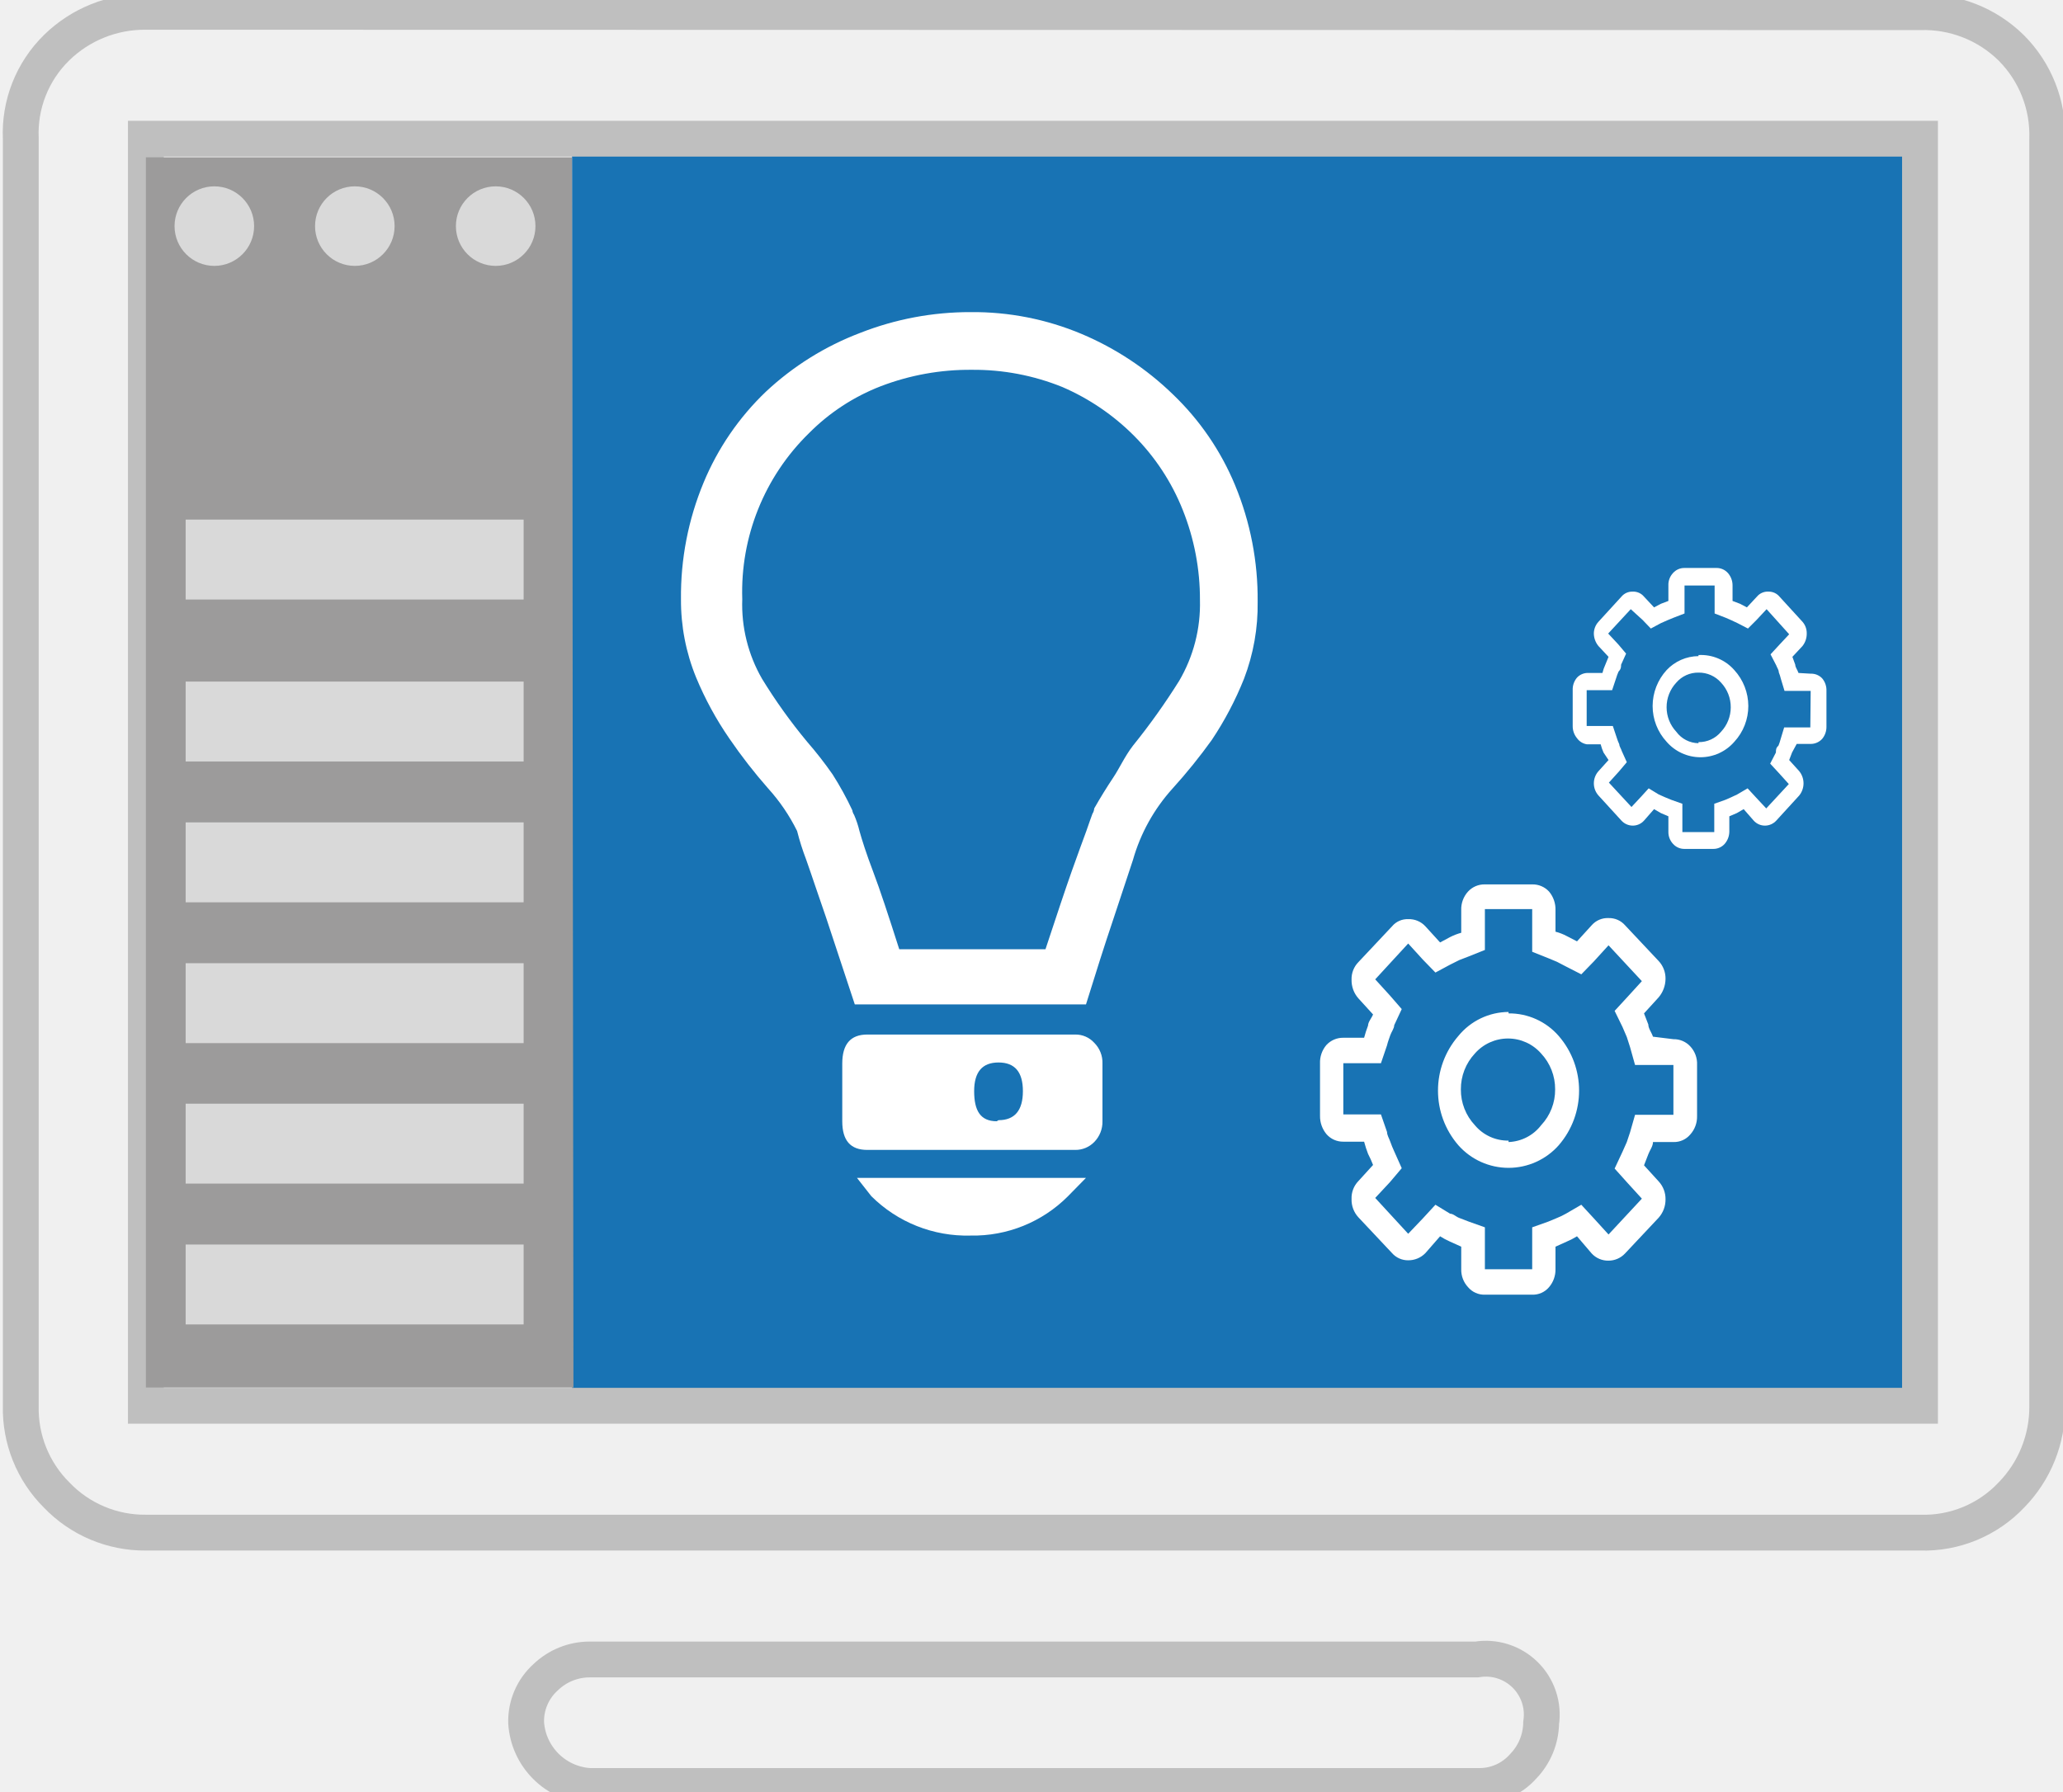
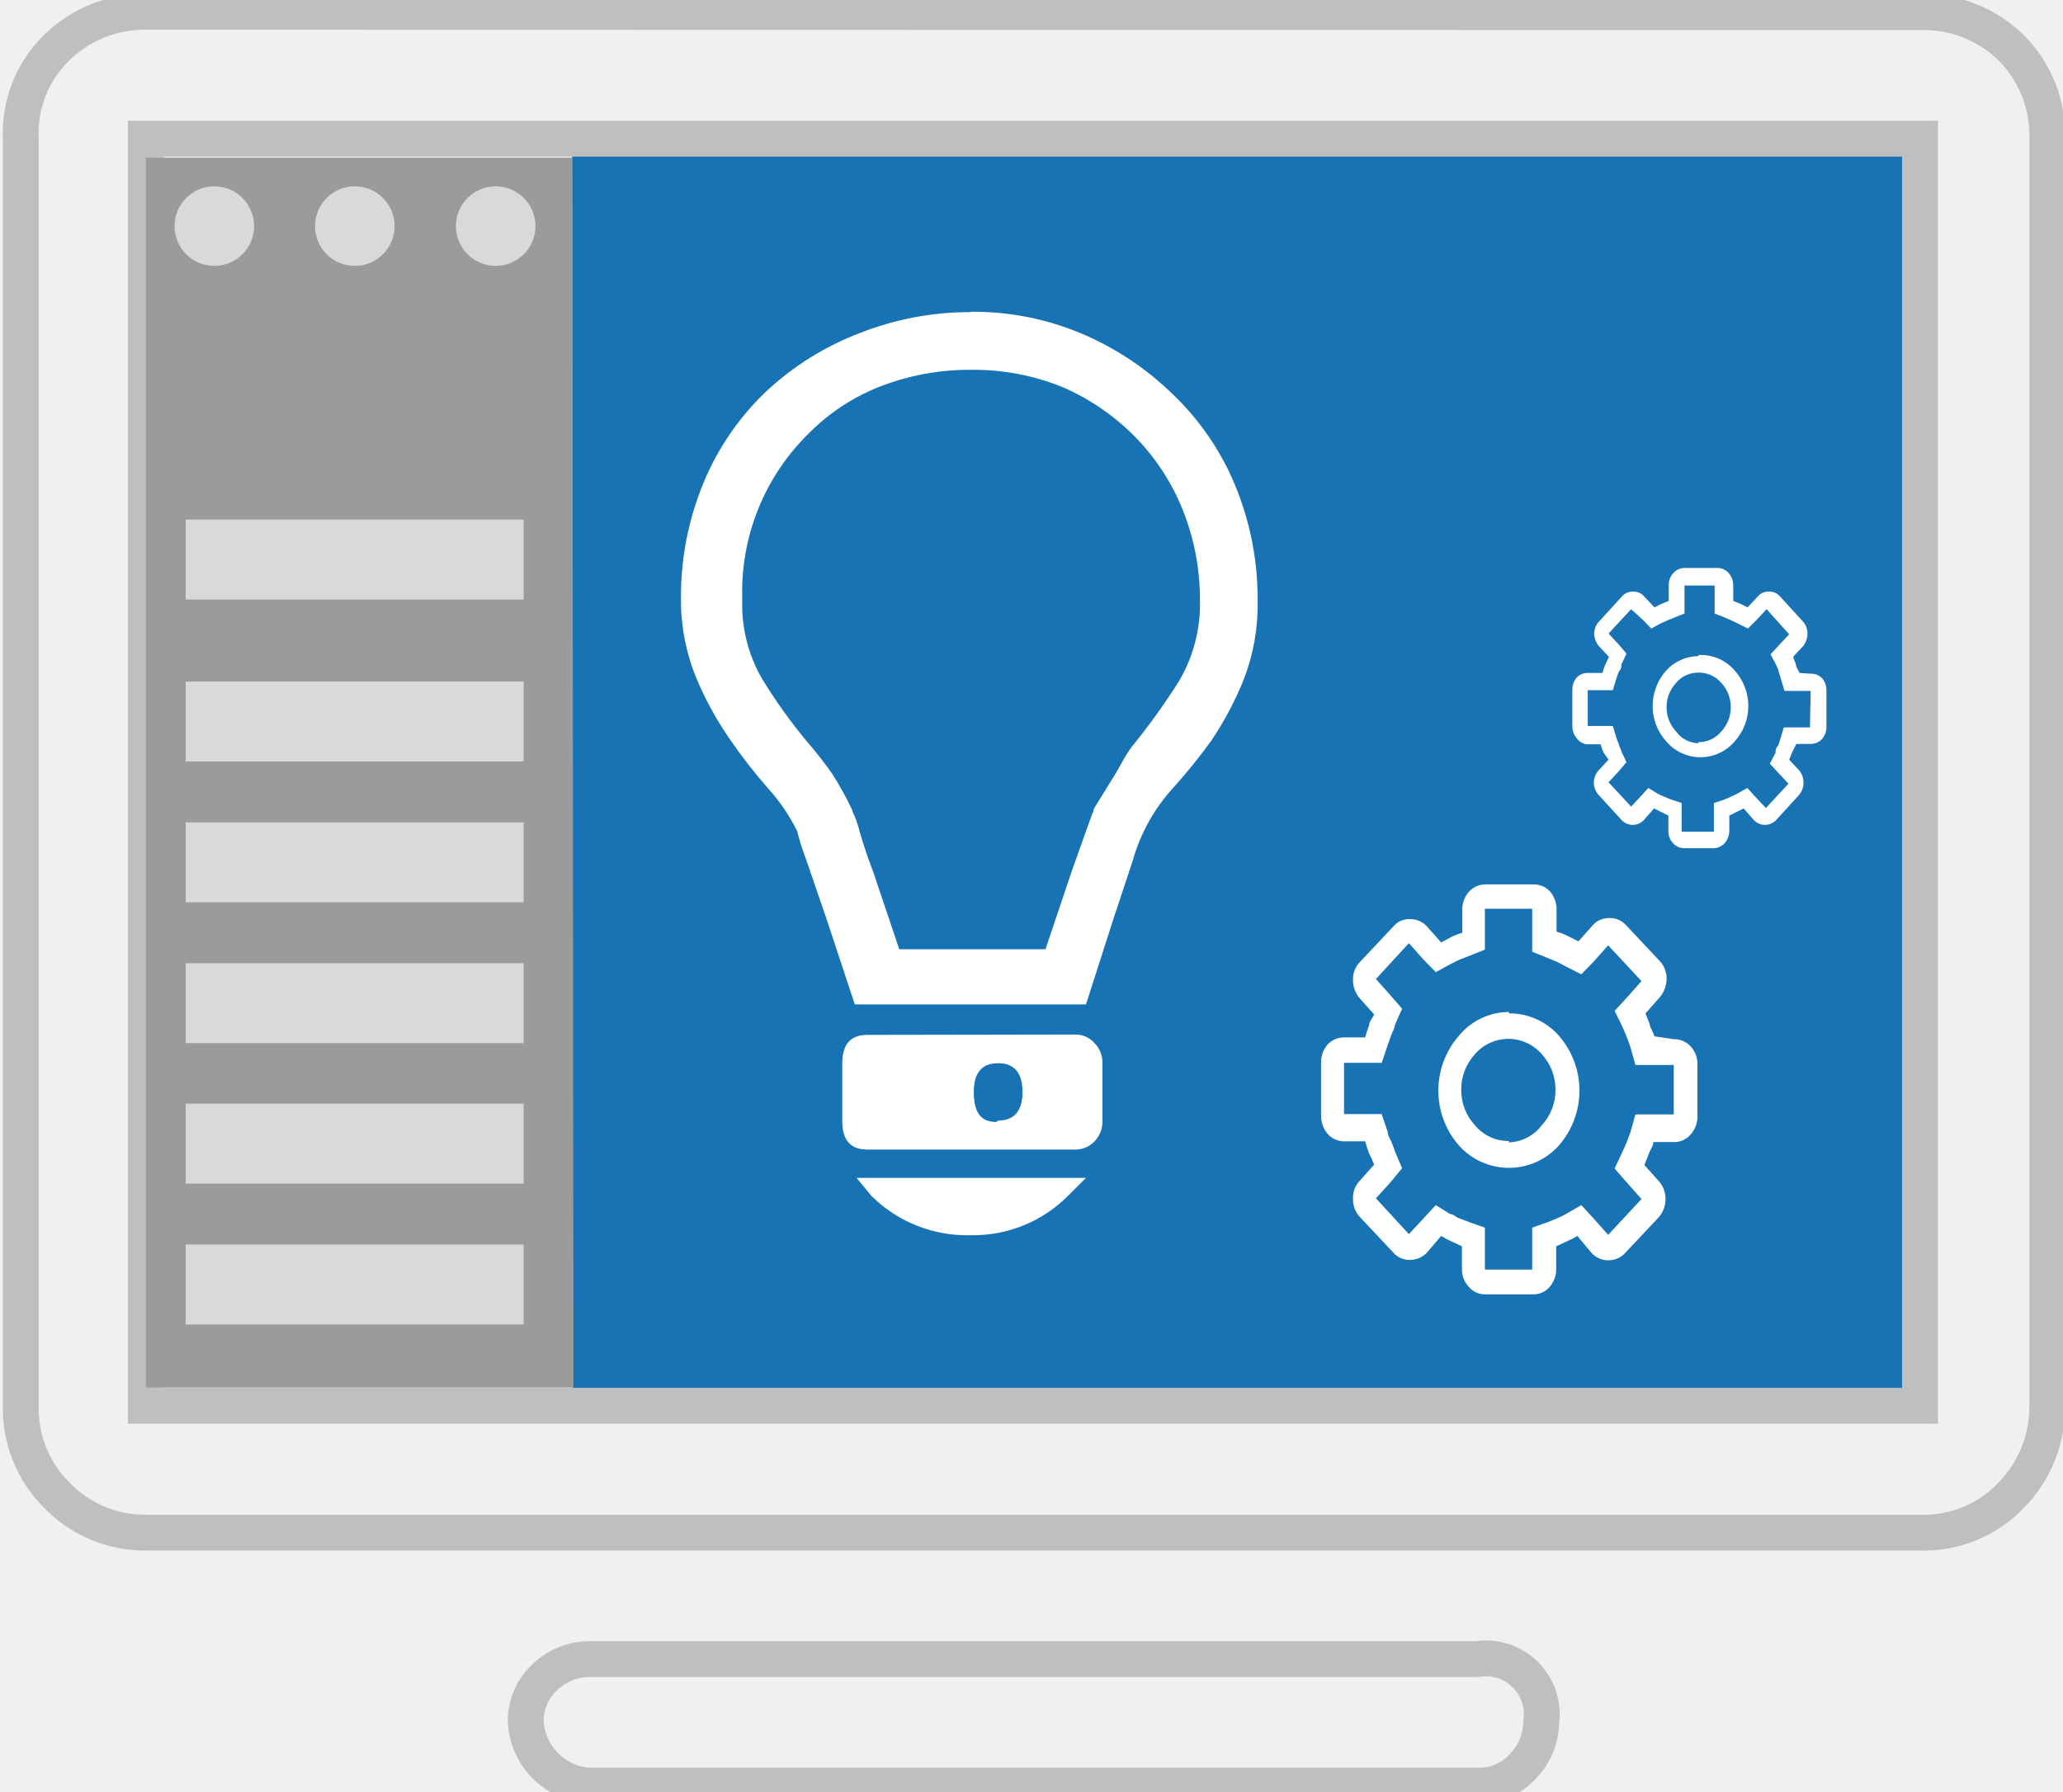
- <svg xmlns="http://www.w3.org/2000/svg" id="Ebene_1" data-name="Ebene 1" viewBox="0 0 57.56 50">
-   <defs>
-     <style>.cls-1{fill:#1873b4;}.cls-2{fill:none;stroke:#bfbfbf;stroke-miterlimit:10;}.cls-3{fill:#9c9b9b;}.cls-4{fill:#d9d9d9;}.cls-5{fill:#fff;}</style>
-   </defs>
-   <rect class="cls-1" x="15.96" y="3.87" width="37.62" height="35.36" />
-   <path class="cls-2" d="M53.57.34a3.47,3.47,0,0,1,2.55,1,3.44,3.44,0,0,1,1,2.54V39.23a3.51,3.51,0,0,1-1,2.49,3.36,3.36,0,0,1-2.55,1.05H4.07a3.4,3.4,0,0,1-2.49-1.05,3.4,3.4,0,0,1-1-2.49V3.87A3.34,3.34,0,0,1,1.58,1.33a3.51,3.51,0,0,1,2.49-1Zm0,3.53H4.07V39.23h49.5ZM41.2,46.31A1.56,1.56,0,0,1,43,48.08a1.78,1.78,0,0,1-.5,1.21,1.63,1.63,0,0,1-1.27.55H16.44a1.89,1.89,0,0,1-1.76-1.76,1.65,1.65,0,0,1,.55-1.28,1.77,1.77,0,0,1,1.21-.49Z" />
-   <polygon class="cls-3" points="16 38.72 4.07 38.72 4.07 4.39 15.96 4.39 16 38.72" />
-   <circle class="cls-4" cx="5.98" cy="6.31" r="1.11" />
-   <circle class="cls-4" cx="9.9" cy="6.31" r="1.11" />
-   <circle class="cls-4" cx="13.83" cy="6.31" r="1.11" />
-   <rect class="cls-4" x="5.18" y="19.02" width="9.43" height="2.23" />
-   <rect class="cls-4" x="5.18" y="22.95" width="9.43" height="2.23" />
-   <rect class="cls-4" x="5.18" y="26.88" width="9.43" height="2.23" />
-   <rect class="cls-4" x="5.18" y="30.8" width="9.43" height="2.23" />
-   <rect class="cls-4" x="5.18" y="34.73" width="9.43" height="2.23" />
-   <rect class="cls-4" x="5.18" y="14.5" width="9.43" height="2.23" />
-   <path class="cls-5" d="M27.08,8.71a7.79,7.79,0,0,1,3.1.61A8.27,8.27,0,0,1,32.72,11a7.46,7.46,0,0,1,1.74,2.54,8.3,8.3,0,0,1,.63,3.25,5.77,5.77,0,0,1-.38,2.15,9.24,9.24,0,0,1-.9,1.71A15.33,15.33,0,0,1,32.72,22a5,5,0,0,0-1.11,2l-.55,1.66c-.24.71-.49,1.5-.76,2.37H23.85l-.8-2.42c-.21-.6-.39-1.15-.56-1.63a7.06,7.06,0,0,1-.25-.79A5.2,5.2,0,0,0,21.43,22a14.55,14.55,0,0,1-1.08-1.39,9.22,9.22,0,0,1-.93-1.71A5.67,5.67,0,0,1,19,16.72a8.26,8.26,0,0,1,.63-3.25,7.46,7.46,0,0,1,1.74-2.54A8,8,0,0,1,24,9.29,8.37,8.37,0,0,1,27.08,8.71Zm4.53,12.1A18.4,18.4,0,0,0,32.9,19a4.23,4.23,0,0,0,.58-2.25A6.71,6.71,0,0,0,33,14.23a6.16,6.16,0,0,0-1.36-2.07,6.4,6.4,0,0,0-2-1.36,6.57,6.57,0,0,0-2.52-.48,6.92,6.92,0,0,0-2.55.46,5.73,5.73,0,0,0-2,1.31,6.19,6.19,0,0,0-1.86,4.63,4.15,4.15,0,0,0,.55,2.22,15,15,0,0,0,1.26,1.76,10.79,10.79,0,0,1,.71.91,8.89,8.89,0,0,1,.55,1,.31.31,0,0,0,.05.13,2.67,2.67,0,0,1,.15.45c.07.25.19.63.38,1.13s.43,1.23.73,2.17h4.08c.31-.94.55-1.66.73-2.17s.32-.88.41-1.13.14-.41.17-.48a.32.32,0,0,0,.05-.15c.17-.3.35-.59.53-.86S31.38,21.11,31.61,20.81ZM30,28.87a.7.7,0,0,1,.53.23.78.78,0,0,1,.23.58v1.61a.8.8,0,0,1-.23.58.73.73,0,0,1-.53.22h-5.8c-.47,0-.7-.26-.7-.8V29.68c0-.54.23-.81.7-.81Zm-6.09,4H30.3l-.5.51a3.73,3.73,0,0,1-2.72,1.1,3.78,3.78,0,0,1-2.77-1.1Zm3.95-1.61c.45,0,.68-.27.68-.81s-.23-.8-.68-.8-.68.26-.68.8S27.35,31.29,27.81,31.29Z" />
-   <path class="cls-5" d="M46.69,29a.62.62,0,0,1,.47.2.71.71,0,0,1,.19.52v1.43a.74.74,0,0,1-.19.51.59.59,0,0,1-.47.21h-.57c0,.12-.09.23-.13.34l-.12.31.41.45a.72.72,0,0,1,.19.5.76.76,0,0,1-.19.51l-.94,1a.63.63,0,0,1-.46.2.62.62,0,0,1-.47-.2L44,34.5a2,2,0,0,1-.29.15l-.31.14v.63a.75.75,0,0,1-.18.5.59.59,0,0,1-.47.21H41.43a.59.59,0,0,1-.47-.21.71.71,0,0,1-.19-.5v-.63l-.31-.14a1.91,1.91,0,0,1-.28-.15l-.41.47a.66.66,0,0,1-.48.2.59.59,0,0,1-.45-.2l-.94-1a.72.72,0,0,1-.19-.51.68.68,0,0,1,.19-.5l.41-.45a2.92,2.92,0,0,0-.14-.31,3.38,3.38,0,0,1-.11-.34h-.58a.61.61,0,0,1-.47-.21.78.78,0,0,1-.18-.51V29.68a.75.75,0,0,1,.18-.52.63.63,0,0,1,.47-.2h.58a3.38,3.38,0,0,1,.11-.34c0-.1.1-.21.14-.31l-.41-.45a.76.76,0,0,1-.19-.52.67.67,0,0,1,.19-.49l.94-1a.56.56,0,0,1,.45-.2.62.62,0,0,1,.48.2l.41.45.28-.15a1.66,1.66,0,0,1,.31-.12v-.63a.73.73,0,0,1,.19-.52.62.62,0,0,1,.47-.2h1.32a.62.62,0,0,1,.47.2.77.77,0,0,1,.18.52V26a1.43,1.43,0,0,1,.31.12l.29.15.41-.45a.59.59,0,0,1,.47-.2.59.59,0,0,1,.46.2l.94,1a.71.71,0,0,1,.19.49.81.81,0,0,1-.19.52l-.41.45.12.31c0,.11.09.22.13.34Zm0,.72H45.62l-.14-.5-.09-.28-.12-.28-.22-.45.35-.38.41-.45-.93-1-.41.45-.35.36-.43-.22-.25-.13-.24-.1-.45-.18V25.37H41.43v1.14l-.45.18-.26.1-.26.13-.41.22-.35-.36-.41-.45-.92,1,.41.45.33.38-.21.45c0,.09-.08.19-.11.28s-.07.19-.09.28l-.17.5H37.48v1.43h1.05l.17.49c0,.09.06.18.09.27s.07.18.11.27l.21.47-.33.39-.41.44.92,1L39.7,34l.35-.38.41.25c.09,0,.17.09.26.12l.26.1.45.16v1.17h1.32V34.25l.45-.16.24-.1a1.92,1.92,0,0,0,.25-.12l.43-.25.35.38.41.45.93-1L45.4,33l-.35-.39.22-.47.12-.27.09-.27.14-.49h1.07Zm-4.6-1.44a1.83,1.83,0,0,1,1.4.63,2.33,2.33,0,0,1,0,3.05,1.87,1.87,0,0,1-2.8,0,2.33,2.33,0,0,1,0-3.05A1.82,1.82,0,0,1,42.09,28.24Zm0,3.59A1.2,1.2,0,0,0,43,31.4a1.44,1.44,0,0,0,.39-1,1.45,1.45,0,0,0-.39-1,1.23,1.23,0,0,0-1.85,0,1.45,1.45,0,0,0-.39,1,1.44,1.44,0,0,0,.39,1A1.2,1.2,0,0,0,42.09,31.83Z" />
-   <path class="cls-5" d="M50.52,18.8a.42.42,0,0,1,.32.13.51.51,0,0,1,.12.35v1a.52.52,0,0,1-.12.34.43.43,0,0,1-.32.14h-.39L50,21l-.08.21.28.31a.54.54,0,0,1,0,.68l-.64.7a.43.43,0,0,1-.31.14.42.42,0,0,1-.32-.14l-.28-.32-.19.11-.21.09v.43a.53.53,0,0,1-.13.34.42.42,0,0,1-.32.14H47a.42.42,0,0,1-.32-.14.48.48,0,0,1-.13-.34v-.43l-.21-.09-.19-.11-.28.32a.42.42,0,0,1-.32.14.43.43,0,0,1-.31-.14l-.64-.7a.51.51,0,0,1,0-.68l.28-.31L44.74,21a1.55,1.55,0,0,1-.08-.23h-.39A.42.42,0,0,1,44,20.6a.52.52,0,0,1-.12-.34v-1a.51.51,0,0,1,.12-.35.41.41,0,0,1,.32-.13h.39a1.23,1.23,0,0,1,.08-.23l.09-.22-.28-.3a.56.56,0,0,1-.13-.35.49.49,0,0,1,.13-.33l.64-.7a.39.39,0,0,1,.31-.14.39.39,0,0,1,.32.14l.28.3.19-.1.21-.08v-.43a.48.48,0,0,1,.13-.35.42.42,0,0,1,.32-.14h.89a.42.42,0,0,1,.32.14.52.52,0,0,1,.13.35v.43l.21.08.19.1.28-.3a.39.39,0,0,1,.32-.14.39.39,0,0,1,.31.14l.64.7a.48.48,0,0,1,.12.33.55.55,0,0,1-.12.35l-.28.3.08.22c0,.07.06.14.09.23Zm0,.48h-.73l-.1-.33a1.39,1.39,0,0,0-.06-.19c0-.07-.05-.13-.07-.19l-.16-.31.24-.26.28-.3L49.29,17l-.28.3-.24.24-.29-.15-.17-.08-.16-.07-.31-.12v-.78H47v.78l-.31.12-.17.07-.18.08-.28.15-.23-.24L45.5,17l-.63.68.28.3.22.26-.14.31c0,.06,0,.12-.07.19a1.46,1.46,0,0,0-.07.19l-.11.33h-.71v1H45l.11.33a1.34,1.34,0,0,0,.07.18c0,.06.05.12.07.19l.14.31-.22.26-.28.31.63.68.28-.3L46,22l.28.17.18.08.17.07.31.11v.79h.89v-.79l.31-.11.16-.07.17-.08.29-.17.24.26.28.3.63-.68-.28-.31-.24-.26.16-.31c0-.07,0-.13.07-.19a1.27,1.27,0,0,0,.06-.18l.1-.33h.73Zm-3.13-1a1.24,1.24,0,0,1,1,.42,1.49,1.49,0,0,1,.39,1,1.47,1.47,0,0,1-.39,1,1.25,1.25,0,0,1-1.89,0,1.47,1.47,0,0,1-.39-1,1.49,1.49,0,0,1,.39-1A1.23,1.23,0,0,1,47.39,18.31Zm0,2.43a.8.8,0,0,0,.63-.29,1,1,0,0,0,.27-.68,1,1,0,0,0-.27-.69.82.82,0,0,0-.63-.28.8.8,0,0,0-.62.28,1,1,0,0,0-.27.69,1,1,0,0,0,.27.68A.78.78,0,0,0,47.39,20.74Z" />
+ <svg xmlns="http://www.w3.org/2000/svg" viewBox="0 0 57.56 50">
+   <style>.D{fill:#d9d9d9}.E{fill:#fff}</style>
+   <path d="M15.96 3.87h37.62v35.36H15.96z" fill="#1873b4" />
+   <path d="M53.57.34a3.47 3.47 0 0 1 2.55 1 3.44 3.44 0 0 1 1 2.54v35.35a3.51 3.51 0 0 1-1 2.49 3.36 3.36 0 0 1-2.55 1.05H4.07a3.4 3.4 0 0 1-2.49-1.05 3.4 3.4 0 0 1-1-2.49V3.87a3.34 3.34 0 0 1 1-2.54 3.51 3.51 0 0 1 2.49-1zm0 3.53H4.07v35.36h49.5zM41.2 46.3a1.56 1.56 0 0 1 1.8 1.77 1.78 1.78 0 0 1-.5 1.21 1.63 1.63 0 0 1-1.27.55h-24.8a1.89 1.89 0 0 1-1.76-1.76 1.65 1.65 0 0 1 .55-1.28 1.77 1.77 0 0 1 1.21-.49z" fill="none" stroke="#bfbfbf" stroke-miterlimit="10" />
+   <path d="M16 38.72H4.07V4.4h11.9L16 38.72z" fill="#9c9b9b" />
+   <circle class="D" cx="5.98" cy="6.31" r="1.11" />
+   <circle class="D" cx="9.9" cy="6.31" r="1.11" />
+   <circle class="D" cx="13.83" cy="6.31" r="1.11" />
+   <path class="D" d="M5.18 19.02h9.43v2.23H5.18zm0 3.93h9.43v2.23H5.18zm0 3.93h9.43v2.23H5.18zm0 3.92h9.43v2.23H5.18zm0 3.93h9.43v2.23H5.18zm0-20.23h9.43v2.23H5.18z" />
+   <path class="E" d="M27.08 8.7a7.79 7.79 0 0 1 3.1.61A8.27 8.27 0 0 1 32.72 11a7.46 7.46 0 0 1 1.74 2.54 8.3 8.3 0 0 1 .63 3.25 5.77 5.77 0 0 1-.38 2.15 9.24 9.24 0 0 1-.9 1.71A15.33 15.33 0 0 1 32.72 22a5 5 0 0 0-1.11 2l-.55 1.66-.76 2.37h-6.45l-.8-2.42-.56-1.63a7.06 7.06 0 0 1-.25-.79 5.2 5.2 0 0 0-.81-1.19 14.55 14.55 0 0 1-1.08-1.39 9.22 9.22 0 0 1-.93-1.71 5.67 5.67 0 0 1-.42-2.18 8.26 8.26 0 0 1 .63-3.25 7.46 7.46 0 0 1 1.74-2.54A8 8 0 0 1 24 9.29a8.37 8.37 0 0 1 3.08-.58zm4.53 12.1A18.4 18.4 0 0 0 32.9 19a4.23 4.23 0 0 0 .58-2.25 6.71 6.71 0 0 0-.48-2.52 6.16 6.16 0 0 0-1.36-2.07 6.4 6.4 0 0 0-2-1.36 6.57 6.57 0 0 0-2.52-.48 6.92 6.92 0 0 0-2.55.46 5.73 5.73 0 0 0-2 1.31 6.19 6.19 0 0 0-1.86 4.63 4.15 4.15 0 0 0 .55 2.22 15 15 0 0 0 1.26 1.76 10.79 10.79 0 0 1 .71.91 8.89 8.89 0 0 1 .55 1 .31.31 0 0 0 .05.13 2.67 2.67 0 0 1 .15.45 13.5 13.5 0 0 0 .38 1.13l.73 2.17h4.08l.73-2.17.57-1.6a.32.32 0 0 0 .05-.15l.53-.86c.18-.27.32-.6.55-.9zM30 28.87a.7.7 0 0 1 .53.23.78.78 0 0 1 .23.58v1.6a.8.8 0 0 1-.23.58.73.73 0 0 1-.53.22h-5.8c-.47 0-.7-.26-.7-.8v-1.6c0-.54.23-.8.7-.8zm-6.1 4h6.4l-.5.5a3.73 3.73 0 0 1-2.72 1.1 3.78 3.78 0 0 1-2.77-1.1zm3.95-1.6c.45 0 .68-.27.68-.8s-.23-.8-.68-.8-.68.26-.68.8.17.84.63.84zM46.7 29a.62.62 0 0 1 .47.2.71.71 0 0 1 .19.52v1.43a.74.74 0 0 1-.19.51.59.59 0 0 1-.47.21h-.57c0 .12-.1.23-.13.34l-.12.3.4.45a.72.72 0 0 1 .19.5.76.76 0 0 1-.19.51l-.94 1a.63.63 0 0 1-.46.2.62.62 0 0 1-.47-.2l-.4-.48a2 2 0 0 1-.29.15l-.3.14v.63a.75.75 0 0 1-.18.5.59.59 0 0 1-.47.21h-1.32a.59.59 0 0 1-.47-.21.71.71 0 0 1-.19-.5v-.63l-.3-.14a1.91 1.91 0 0 1-.28-.15l-.4.47a.66.66 0 0 1-.48.2.59.59 0 0 1-.45-.2l-.94-1a.72.72 0 0 1-.19-.51.68.68 0 0 1 .19-.5l.4-.45a2.92 2.92 0 0 0-.14-.31 3.38 3.38 0 0 1-.11-.34h-.58a.61.61 0 0 1-.47-.21.78.78 0 0 1-.18-.51v-1.46a.75.75 0 0 1 .18-.52.63.63 0 0 1 .47-.2h.58a3.38 3.38 0 0 1 .11-.34c0-.1.1-.2.14-.3l-.4-.45a.76.76 0 0 1-.19-.52.67.67 0 0 1 .19-.49l.94-1a.56.56 0 0 1 .45-.2.62.62 0 0 1 .48.2l.4.45.28-.15a1.66 1.66 0 0 1 .31-.12v-.63a.73.73 0 0 1 .19-.52.62.62 0 0 1 .47-.2h1.32a.62.62 0 0 1 .47.2.77.77 0 0 1 .18.52v.6a1.43 1.43 0 0 1 .31.12l.3.15.4-.45a.59.59 0 0 1 .47-.2.59.59 0 0 1 .46.2l.94 1a.71.71 0 0 1 .19.49.81.81 0 0 1-.19.52l-.4.45.12.3c0 .1.1.22.13.34zm0 .72h-1.07l-.14-.5-.1-.28-.12-.28-.22-.45.35-.38.4-.45-.93-1-.4.45-.35.36-.43-.22-.25-.13-.24-.1-.45-.18v-1.2h-1.32v1.14l-.45.18-.26.1-.26.13-.4.22-.35-.36-.4-.45-.92 1 .4.45.33.38-.2.45c0 .1-.08.2-.1.28l-.1.28-.17.5H37.5v1.43h1.05l.17.5c0 .1.06.18.1.27s.07.18.1.27l.2.47-.33.4-.4.44.92 1 .4-.43.35-.38.4.25c.1 0 .17.1.26.12l.26.1.45.16v1.17h1.32v-1.17l.45-.16.24-.1a1.92 1.92 0 0 0 .25-.12l.43-.25.35.38.4.45.93-1-.4-.45-.35-.4.22-.47.12-.27.1-.27.14-.5h1.07zm-4.6-1.44a1.83 1.83 0 0 1 1.4.63 2.33 2.33 0 0 1 0 3.05 1.87 1.87 0 0 1-2.8 0 2.33 2.33 0 0 1 0-3.05 1.82 1.82 0 0 1 1.4-.67zm0 3.6a1.2 1.2 0 0 0 .91-.47 1.44 1.44 0 0 0 .39-1 1.45 1.45 0 0 0-.39-1 1.23 1.23 0 0 0-1.85 0 1.45 1.45 0 0 0-.39 1 1.44 1.44 0 0 0 .39 1 1.2 1.2 0 0 0 .94.43zm8.42-13.08a.42.42 0 0 1 .32.13.51.51 0 0 1 .12.35v1a.52.52 0 0 1-.12.34.43.43 0 0 1-.32.14h-.4L50 21l-.08.2.28.3a.54.54 0 0 1 0 .68l-.64.7a.43.43 0 0 1-.31.14.42.42 0 0 1-.32-.14l-.28-.32-.4.2v.43a.53.53 0 0 1-.13.34.42.42 0 0 1-.32.14H47a.42.42 0 0 1-.32-.14.48.48 0 0 1-.13-.34v-.43l-.4-.2-.28.32a.42.42 0 0 1-.32.14.43.43 0 0 1-.31-.14l-.64-.7a.51.51 0 0 1 0-.68l.28-.3-.14-.2a1.55 1.55 0 0 1-.08-.23h-.4a.42.42 0 0 1-.27-.17.52.52 0 0 1-.12-.34v-1a.51.51 0 0 1 .12-.35.41.41 0 0 1 .32-.13h.4a1.23 1.23 0 0 1 .08-.23l.1-.22-.28-.3a.56.56 0 0 1-.13-.35.49.49 0 0 1 .13-.33l.64-.7a.39.39 0 0 1 .31-.14.39.39 0 0 1 .32.14l.28.3.2-.1.2-.08v-.43a.48.48 0 0 1 .13-.35.42.42 0 0 1 .32-.14h.9a.42.42 0 0 1 .32.14.52.52 0 0 1 .13.35v.43l.2.08.2.1.28-.3a.39.39 0 0 1 .32-.14.39.39 0 0 1 .31.14l.64.7a.48.48 0 0 1 .12.33.55.55 0 0 1-.12.35l-.28.3.08.22c0 .07.06.14.1.23zm0 .48h-.73l-.1-.33a1.39 1.39 0 0 0-.06-.19c0-.07-.05-.13-.07-.2l-.16-.3.24-.26.28-.3-.63-.7-.28.3-.24.24-.3-.15-.17-.08-.16-.07-.3-.12v-.78H47v.78l-.3.12-.17.07-.18.08-.28.15-.23-.24-.33-.3-.63.68.28.3.22.26-.14.3c0 .06 0 .12-.07.2a1.46 1.46 0 0 0-.07.19l-.1.33h-.7v1h.7l.1.33a1.34 1.34 0 0 0 .07.18c0 .06.05.12.07.2l.14.3-.22.26-.28.3.63.68.28-.3.2-.22.28.17.18.08.17.07.3.1v.8h.9v-.8l.3-.1.16-.07.17-.08.3-.17.24.26.28.3.63-.68-.28-.3-.24-.26.16-.3c0-.07 0-.13.07-.2a1.27 1.27 0 0 0 .06-.18l.1-.33h.73zm-3.13-1a1.24 1.24 0 0 1 1 .42 1.49 1.49 0 0 1 .39 1 1.47 1.47 0 0 1-.39 1 1.25 1.25 0 0 1-1.89 0 1.47 1.47 0 0 1-.39-1 1.49 1.49 0 0 1 .39-1 1.23 1.23 0 0 1 .89-.39zm0 2.43a.8.8 0 0 0 .63-.29 1 1 0 0 0 0-1.37.82.82 0 0 0-.63-.28.8.8 0 0 0-.62.28 1 1 0 0 0 0 1.37.78.78 0 0 0 .62.32z" />
</svg>
